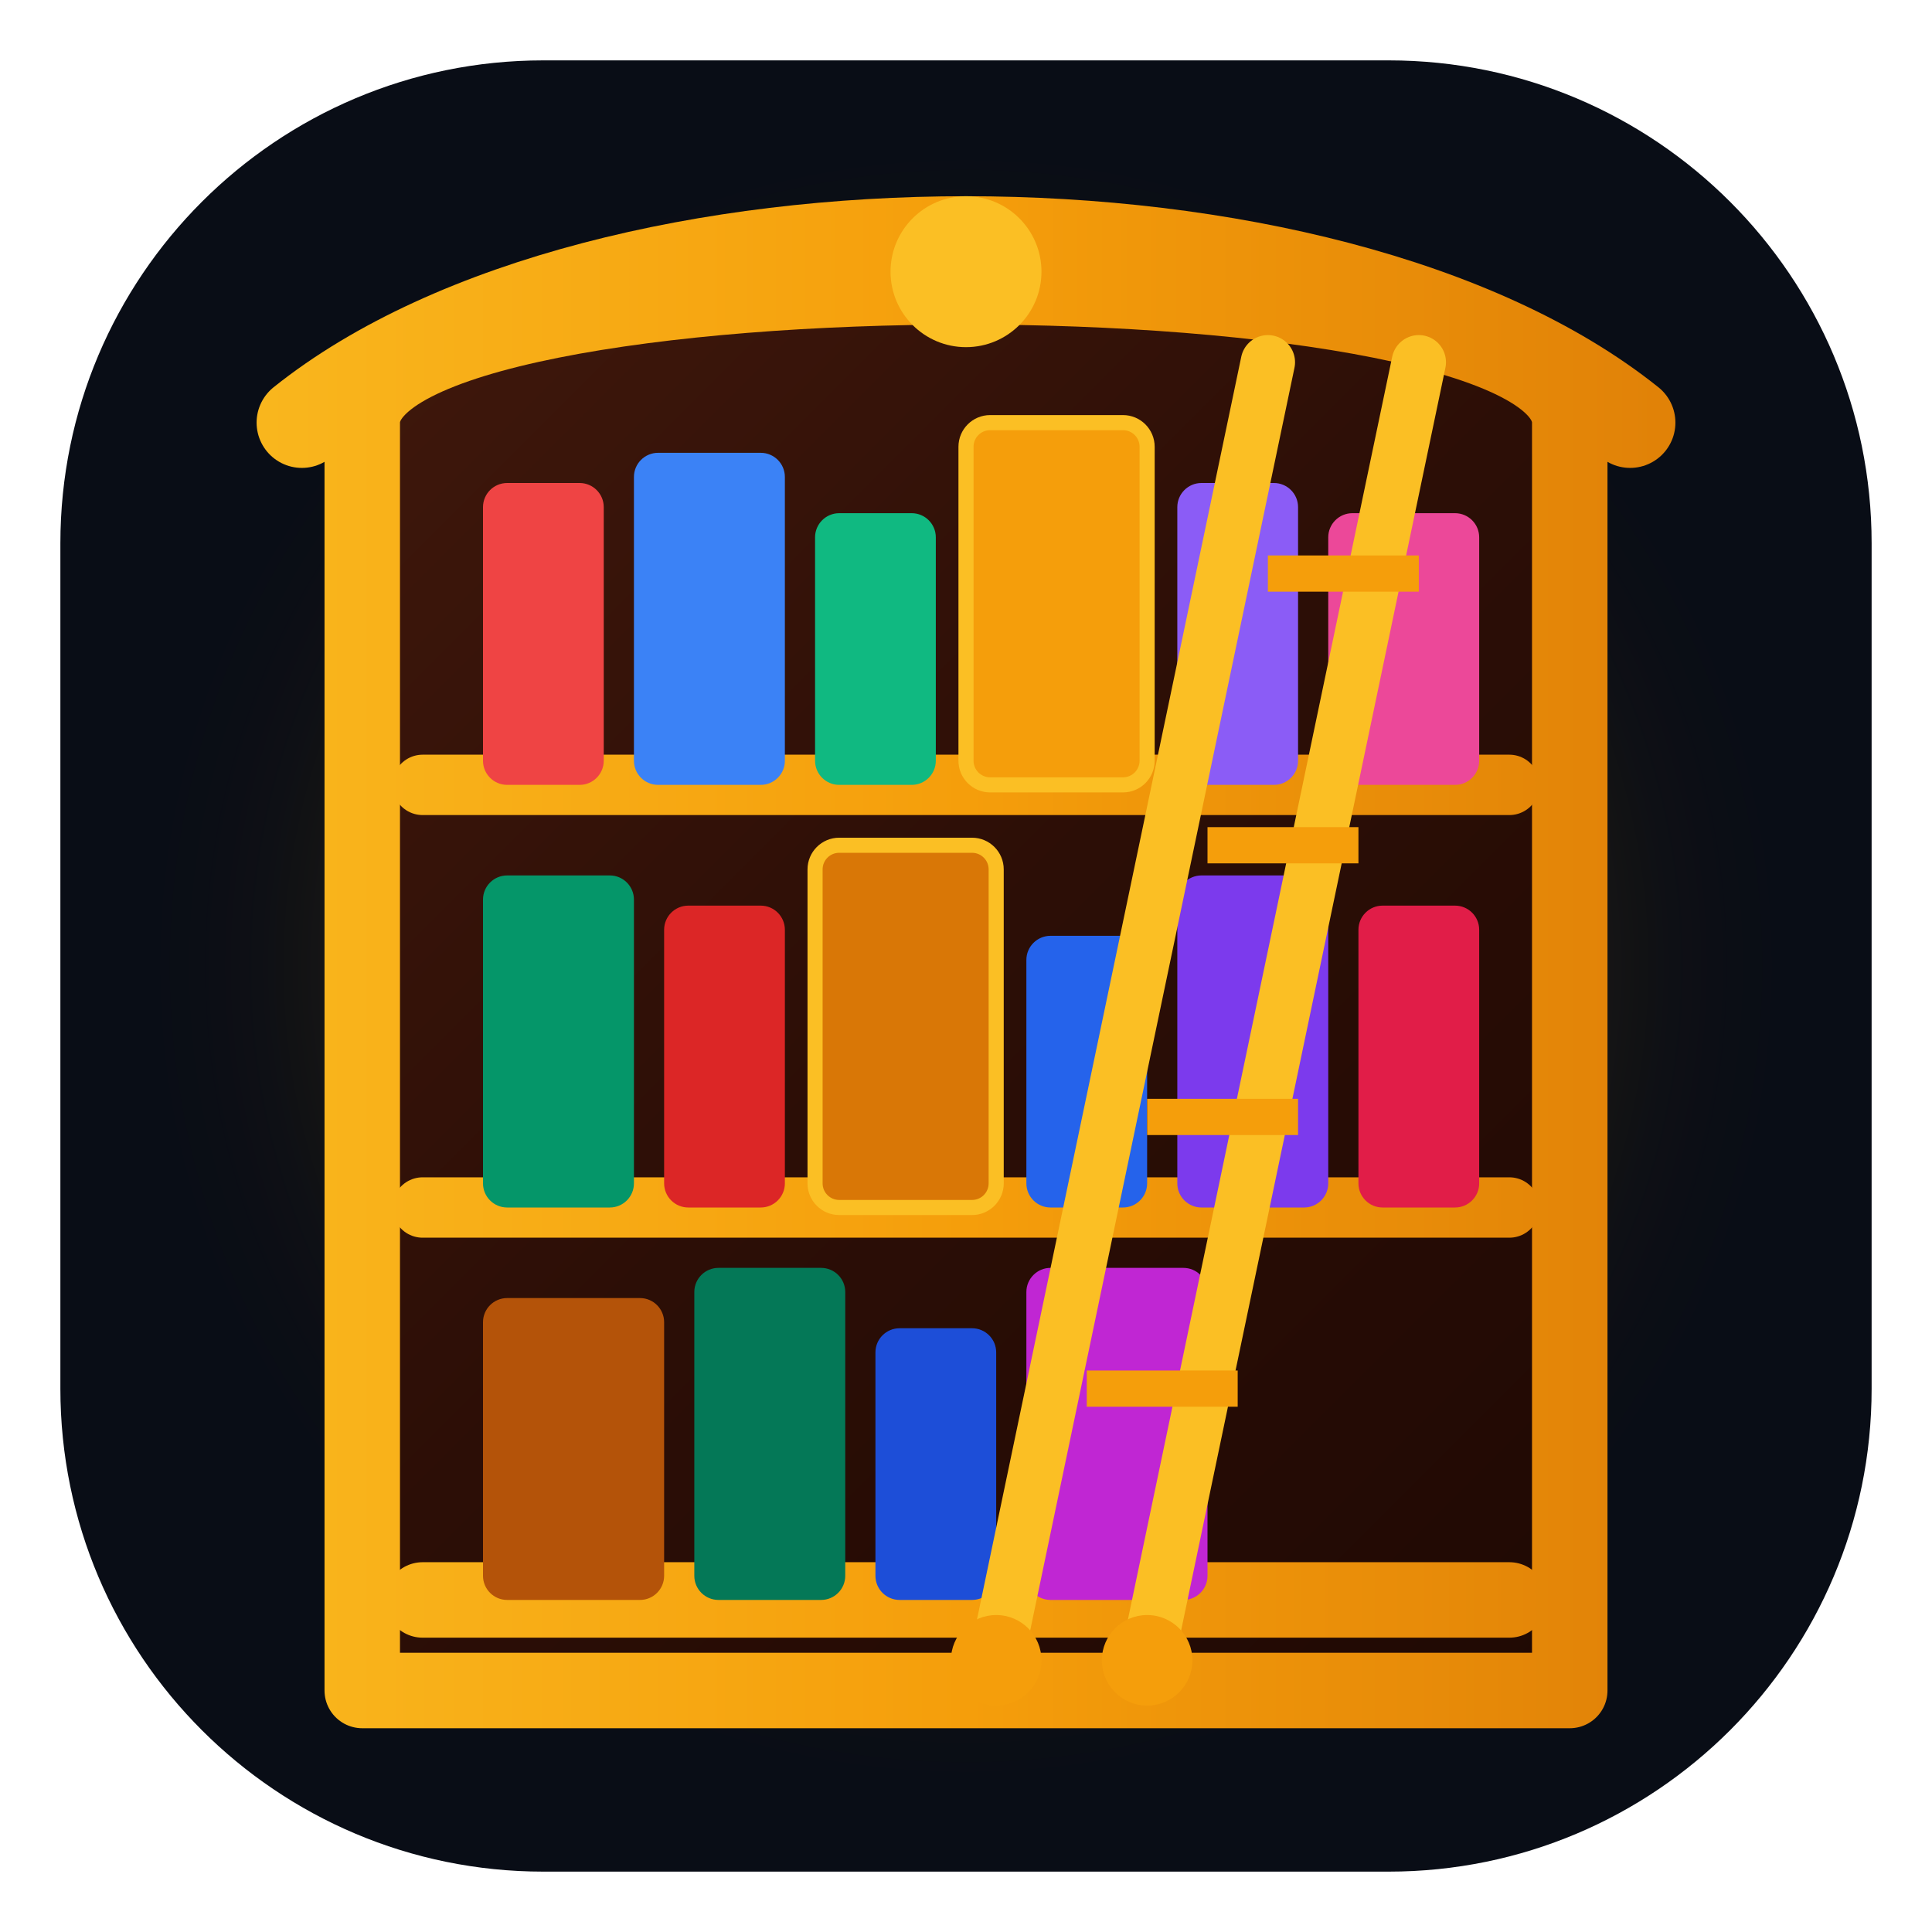
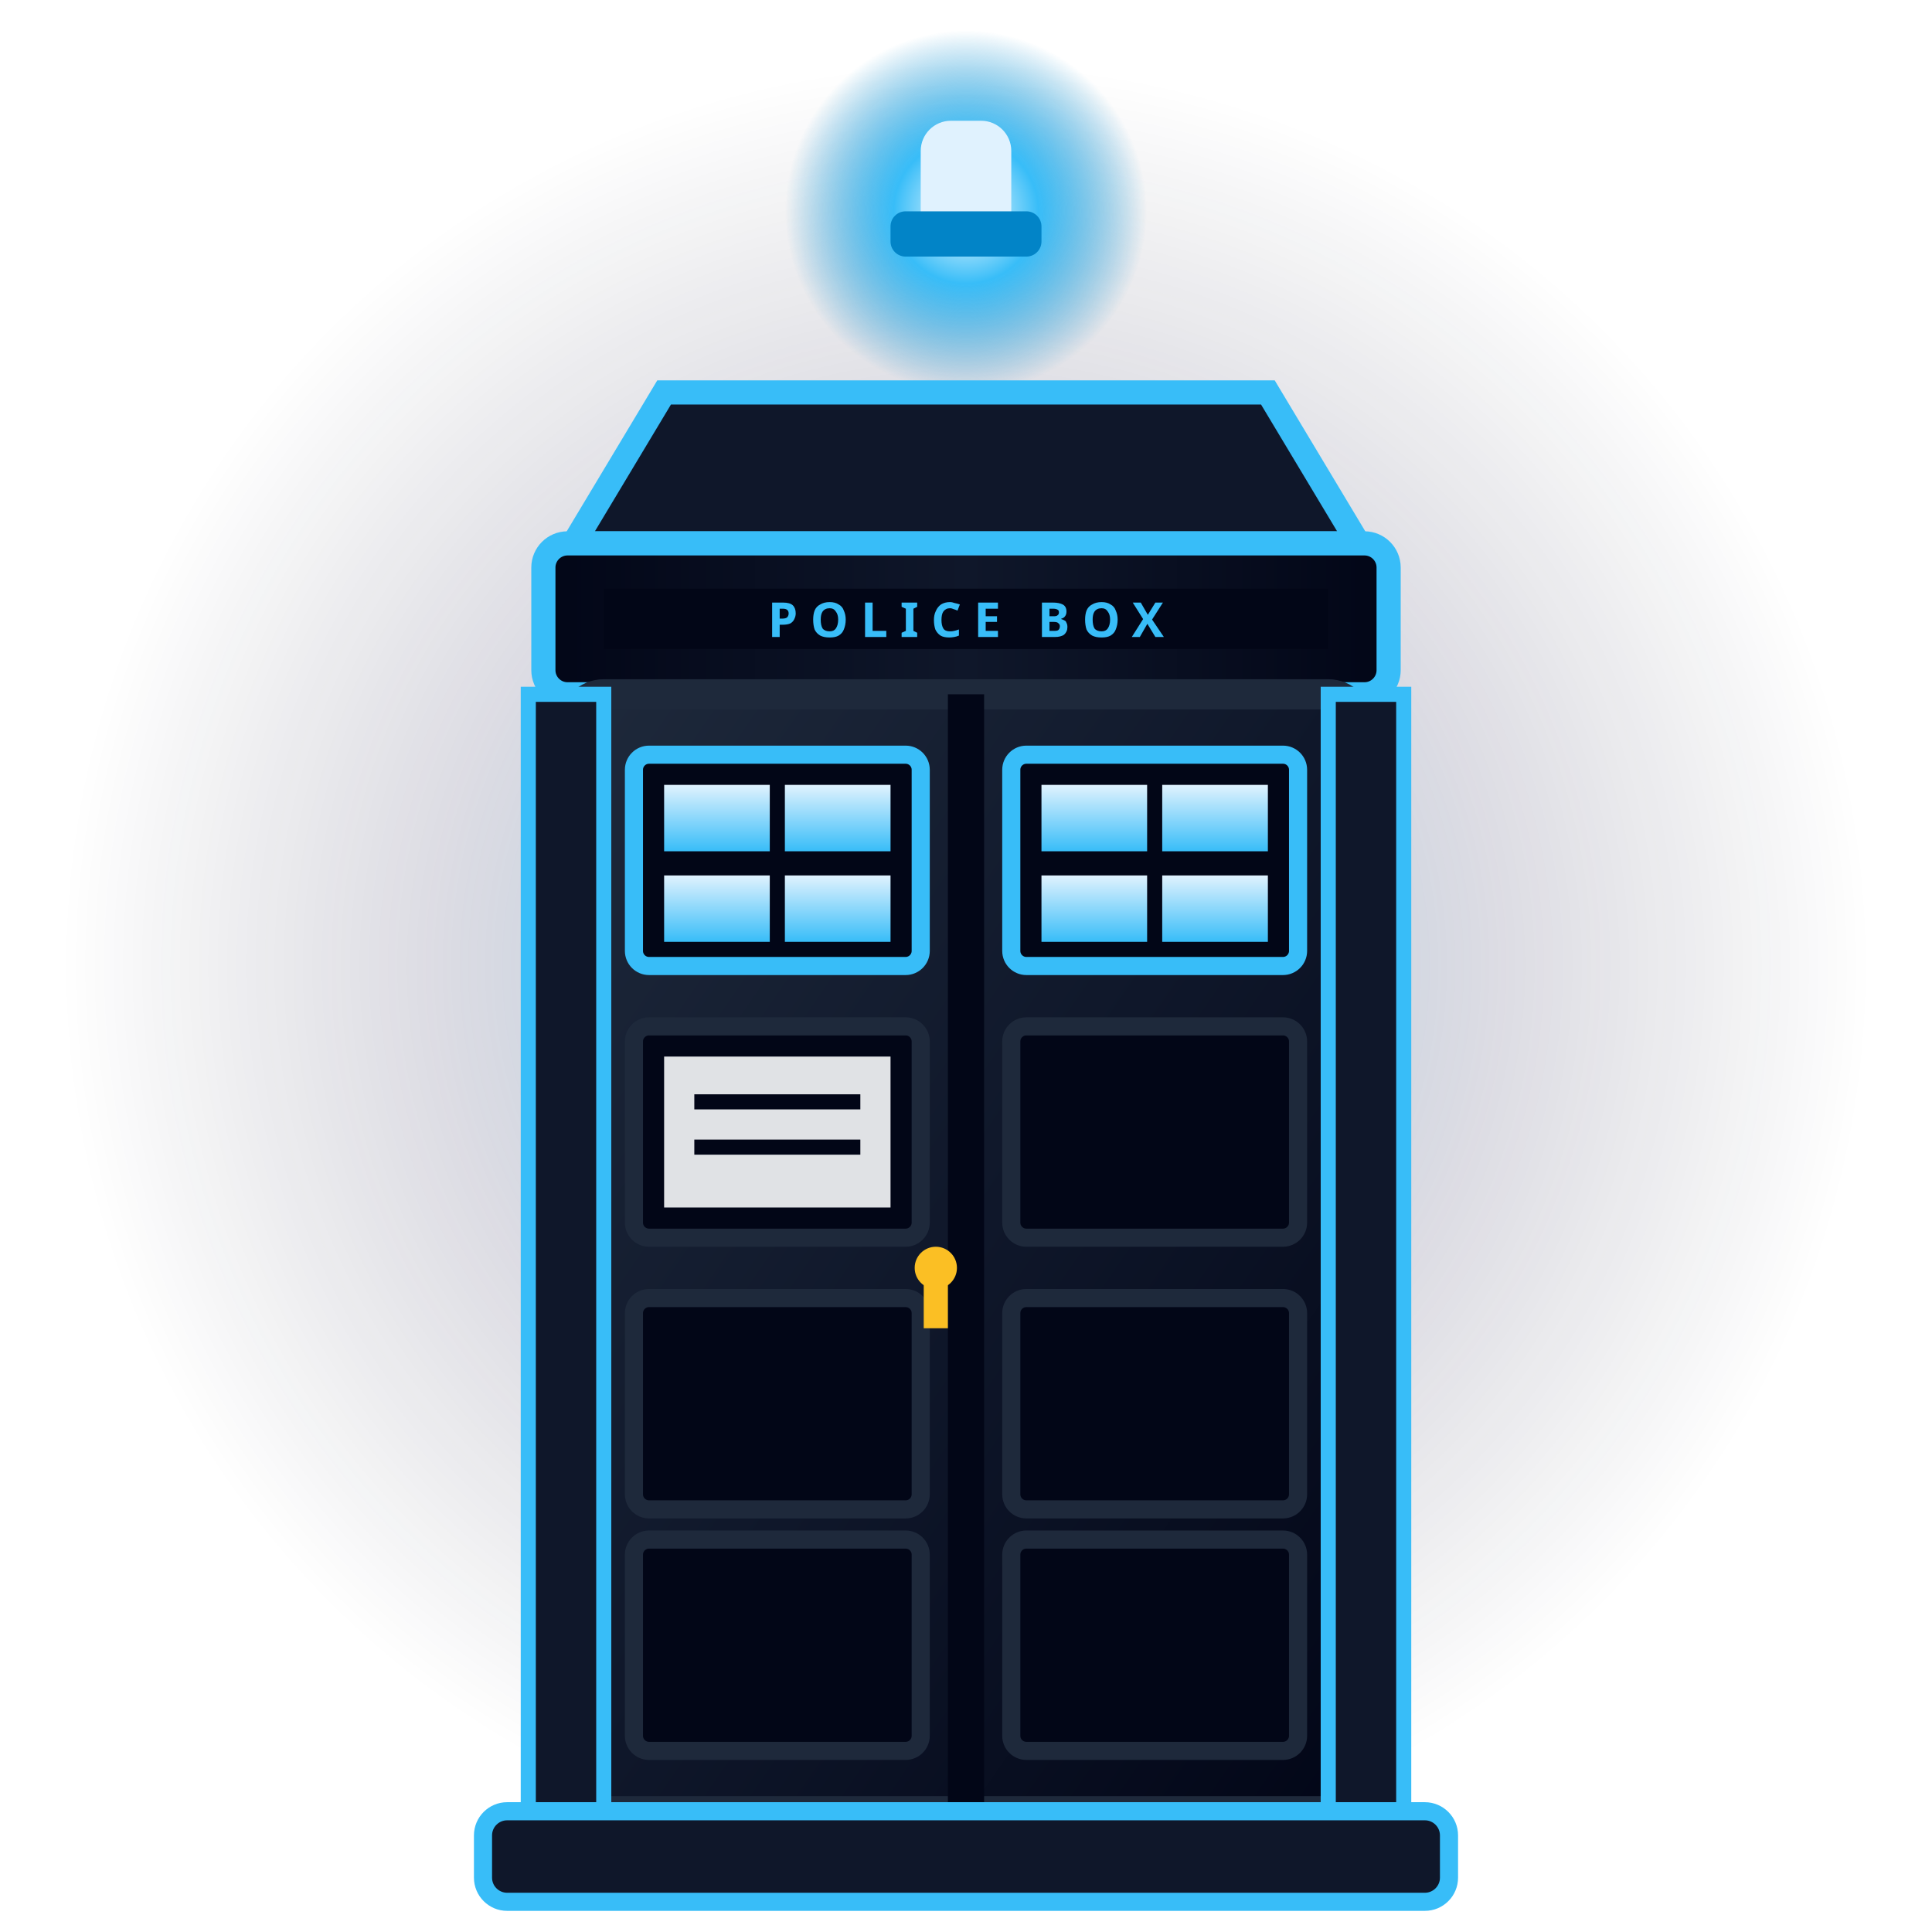
- <svg xmlns="http://www.w3.org/2000/svg" viewBox="0 0 64 64" fill="none">
+ <svg xmlns="http://www.w3.org/2000/svg" viewBox="0 0 64 64" width="64" height="64">
  <defs>
-     <linearGradient id="mahogany" x1="0" y1="0" x2="64" y2="64" gradientUnits="userSpaceOnUse">
-       <stop offset="0%" stop-color="#4a1d0f" />
-       <stop offset="50%" stop-color="#2c0e06" />
-       <stop offset="100%" stop-color="#1a0703" />
+     <radialGradient id="tardis-glow" cx="50%" cy="50%" r="50%">
+       <stop offset="0%" stop-color="#38bdf8" stop-opacity="0.4" />
+       <stop offset="60%" stop-color="#1e1b4b" stop-opacity="0.15" />
+       <stop offset="100%" stop-color="#020617" stop-opacity="0" />
+     </radialGradient>
+     <linearGradient id="tardis-body" x1="0%" y1="0%" x2="100%" y2="100%">
+       <stop offset="0%" stop-color="#1e293b" />
+       <stop offset="50%" stop-color="#0f172a" />
+       <stop offset="100%" stop-color="#020617" />
    </linearGradient>
-     <linearGradient id="goldFiligree" x1="0" y1="0" x2="64" y2="0" gradientUnits="userSpaceOnUse">
-       <stop offset="0%" stop-color="#fbbf24" />
-       <stop offset="50%" stop-color="#f59e0b" />
-       <stop offset="100%" stop-color="#d97706" />
+     <radialGradient id="lamp-light" cx="50%" cy="50%" r="50%">
+       <stop offset="0%" stop-color="#ffffff" />
+       <stop offset="40%" stop-color="#38bdf8" />
+       <stop offset="100%" stop-color="#0284c7" stop-opacity="0" />
+     </radialGradient>
+     <linearGradient id="sign-banner" x1="0%" y1="0%" x2="100%" y2="0%">
+       <stop offset="0%" stop-color="#020617" />
+       <stop offset="50%" stop-color="#0f172a" />
+       <stop offset="100%" stop-color="#020617" />
    </linearGradient>
-     <radialGradient id="shelfGlow" cx="32" cy="32" r="28" gradientUnits="userSpaceOnUse">
-       <stop offset="0%" stop-color="#fef08a" stop-opacity="0.4" />
-       <stop offset="60%" stop-color="#f59e0b" stop-opacity="0.15" />
-       <stop offset="100%" stop-color="#000000" stop-opacity="0" />
-     </radialGradient>
+     <linearGradient id="window-glow" x1="0%" y1="0%" x2="0%" y2="100%">
+       <stop offset="0%" stop-color="#e0f2fe" />
+       <stop offset="100%" stop-color="#38bdf8" />
+     </linearGradient>
  </defs>
-   <rect x="2" y="2" width="60" height="60" rx="16" fill="#090d16" />
-   <rect x="4" y="4" width="56" height="56" rx="14" fill="url(#shelfGlow)" />
-   <path d="M 12 14 C 12 8, 52 8, 52 14 L 52 56 L 12 56 Z" fill="url(#mahogany)" stroke="url(#goldFiligree)" stroke-width="2.5" stroke-linejoin="round" />
-   <path d="M 10 14 C 20 6, 44 6, 54 14" stroke="url(#goldFiligree)" stroke-width="3" stroke-linecap="round" fill="none" />
-   <circle cx="32" cy="9" r="2.5" fill="#fbbf24" />
-   <line x1="14" y1="26" x2="50" y2="26" stroke="url(#goldFiligree)" stroke-width="2" stroke-linecap="round" />
-   <line x1="14" y1="40" x2="50" y2="40" stroke="url(#goldFiligree)" stroke-width="2" stroke-linecap="round" />
-   <line x1="14" y1="53" x2="50" y2="53" stroke="url(#goldFiligree)" stroke-width="2.5" stroke-linecap="round" />
-   <rect x="16" y="16" width="4" height="10" rx="0.8" fill="#ef4444" />
-   <rect x="21" y="15" width="5" height="11" rx="0.8" fill="#3b82f6" />
-   <rect x="27" y="17" width="4" height="9" rx="0.8" fill="#10b981" />
-   <rect x="32" y="14" width="6" height="12" rx="0.8" fill="#f59e0b" stroke="#fbbf24" stroke-width="0.5" />
-   <rect x="39" y="16" width="4" height="10" rx="0.8" fill="#8b5cf6" />
-   <rect x="44" y="17" width="5" height="9" rx="0.8" fill="#ec4899" />
-   <rect x="16" y="29" width="5" height="11" rx="0.8" fill="#059669" />
-   <rect x="22" y="30" width="4" height="10" rx="0.8" fill="#dc2626" />
-   <rect x="27" y="28" width="6" height="12" rx="0.8" fill="#d97706" stroke="#fbbf24" stroke-width="0.5" />
-   <rect x="34" y="31" width="4" height="9" rx="0.8" fill="#2563eb" />
-   <rect x="39" y="29" width="5" height="11" rx="0.8" fill="#7c3aed" />
-   <rect x="45" y="30" width="4" height="10" rx="0.8" fill="#e11d48" />
-   <rect x="16" y="43" width="6" height="10" rx="0.8" fill="#b45309" />
-   <rect x="23" y="42" width="5" height="11" rx="0.8" fill="#047857" />
-   <rect x="29" y="44" width="4" height="9" rx="0.8" fill="#1d4ed8" />
-   <rect x="34" y="42" width="6" height="11" rx="0.8" fill="#c026d3" />
-   <line x1="42" y1="12" x2="33" y2="55" stroke="#fbbf24" stroke-width="1.8" stroke-linecap="round" />
-   <line x1="47" y1="12" x2="38" y2="55" stroke="#fbbf24" stroke-width="1.8" stroke-linecap="round" />
-   <line x1="42" y1="19" x2="47" y2="19" stroke="#f59e0b" stroke-width="1.2" />
-   <line x1="40" y1="28" x2="45" y2="28" stroke="#f59e0b" stroke-width="1.2" />
-   <line x1="38" y1="37" x2="43" y2="37" stroke="#f59e0b" stroke-width="1.2" />
-   <line x1="36" y1="46" x2="41" y2="46" stroke="#f59e0b" stroke-width="1.2" />
-   <circle cx="33" cy="55" r="1.5" fill="#f59e0b" />
-   <circle cx="38" cy="55" r="1.5" fill="#f59e0b" />
+   <circle cx="32" cy="32" r="30" fill="url(#tardis-glow)" />
+   <ellipse cx="32" cy="7" rx="6" ry="6" fill="url(#lamp-light)" />
+   <rect x="30.5" y="4" width="3" height="4" rx="1" fill="#e0f2fe" />
+   <rect x="29.5" y="7" width="5" height="1.5" rx="0.5" fill="#0284c7" />
+   <path d="M 22 13 L 42 13 L 45 18 L 19 18 Z" fill="#0f172a" stroke="#38bdf8" stroke-width="0.8" />
+   <rect x="18" y="18" width="28" height="5" rx="0.8" fill="url(#sign-banner)" stroke="#38bdf8" stroke-width="0.8" />
+   <rect x="20" y="19.5" width="24" height="2" fill="#020617" />
+   <text x="32" y="21.1" font-family="sans-serif" font-weight="900" font-size="1.6" fill="#38bdf8" text-anchor="middle" letter-spacing="0.4">POLICE BOX</text>
+   <rect x="19" y="23" width="26" height="37" rx="1" fill="url(#tardis-body)" stroke="#1e293b" stroke-width="1" />
+   <line x1="32" y1="23" x2="32" y2="60" stroke="#020617" stroke-width="1.2" />
+   <rect x="17.5" y="23" width="2.5" height="37" fill="#0f172a" stroke="#38bdf8" stroke-width="0.5" />
+   <rect x="44" y="23" width="2.5" height="37" fill="#0f172a" stroke="#38bdf8" stroke-width="0.5" />
+   <rect x="21" y="25" width="9.5" height="7" rx="0.5" fill="#020617" stroke="#38bdf8" stroke-width="0.6" />
+   <rect x="22" y="26" width="3.5" height="2.2" fill="url(#window-glow)" />
+   <rect x="26" y="26" width="3.5" height="2.2" fill="url(#window-glow)" />
+   <rect x="22" y="29" width="3.5" height="2.2" fill="url(#window-glow)" />
+   <rect x="26" y="29" width="3.5" height="2.2" fill="url(#window-glow)" />
+   <rect x="33.5" y="25" width="9.5" height="7" rx="0.5" fill="#020617" stroke="#38bdf8" stroke-width="0.6" />
+   <rect x="34.5" y="26" width="3.5" height="2.2" fill="url(#window-glow)" />
+   <rect x="38.5" y="26" width="3.5" height="2.2" fill="url(#window-glow)" />
+   <rect x="34.5" y="29" width="3.5" height="2.2" fill="url(#window-glow)" />
+   <rect x="38.5" y="29" width="3.5" height="2.2" fill="url(#window-glow)" />
+   <rect x="21" y="34" width="9.5" height="7" rx="0.5" fill="#020617" stroke="#1e293b" stroke-width="0.6" />
+   <rect x="22" y="35" width="7.5" height="5" fill="#f8fafc" opacity="0.9" />
+   <line x1="23" y1="36.5" x2="28.5" y2="36.5" stroke="#020617" stroke-width="0.5" />
+   <line x1="23" y1="38" x2="28.5" y2="38" stroke="#020617" stroke-width="0.5" />
+   <rect x="33.5" y="34" width="9.5" height="7" rx="0.5" fill="#020617" stroke="#1e293b" stroke-width="0.6" />
+   <rect x="21" y="43" width="9.5" height="7" rx="0.5" fill="#020617" stroke="#1e293b" stroke-width="0.6" />
+   <rect x="21" y="51" width="9.5" height="7" rx="0.5" fill="#020617" stroke="#1e293b" stroke-width="0.6" />
+   <rect x="33.5" y="43" width="9.5" height="7" rx="0.5" fill="#020617" stroke="#1e293b" stroke-width="0.6" />
+   <rect x="33.5" y="51" width="9.5" height="7" rx="0.5" fill="#020617" stroke="#1e293b" stroke-width="0.6" />
+   <circle cx="31" cy="42" r="0.7" fill="#fbbf24" />
+   <rect x="30.6" y="42" width="0.8" height="2" fill="#fbbf24" />
+   <rect x="16" y="60" width="32" height="3" rx="0.8" fill="#0f172a" stroke="#38bdf8" stroke-width="0.6" />
</svg>
